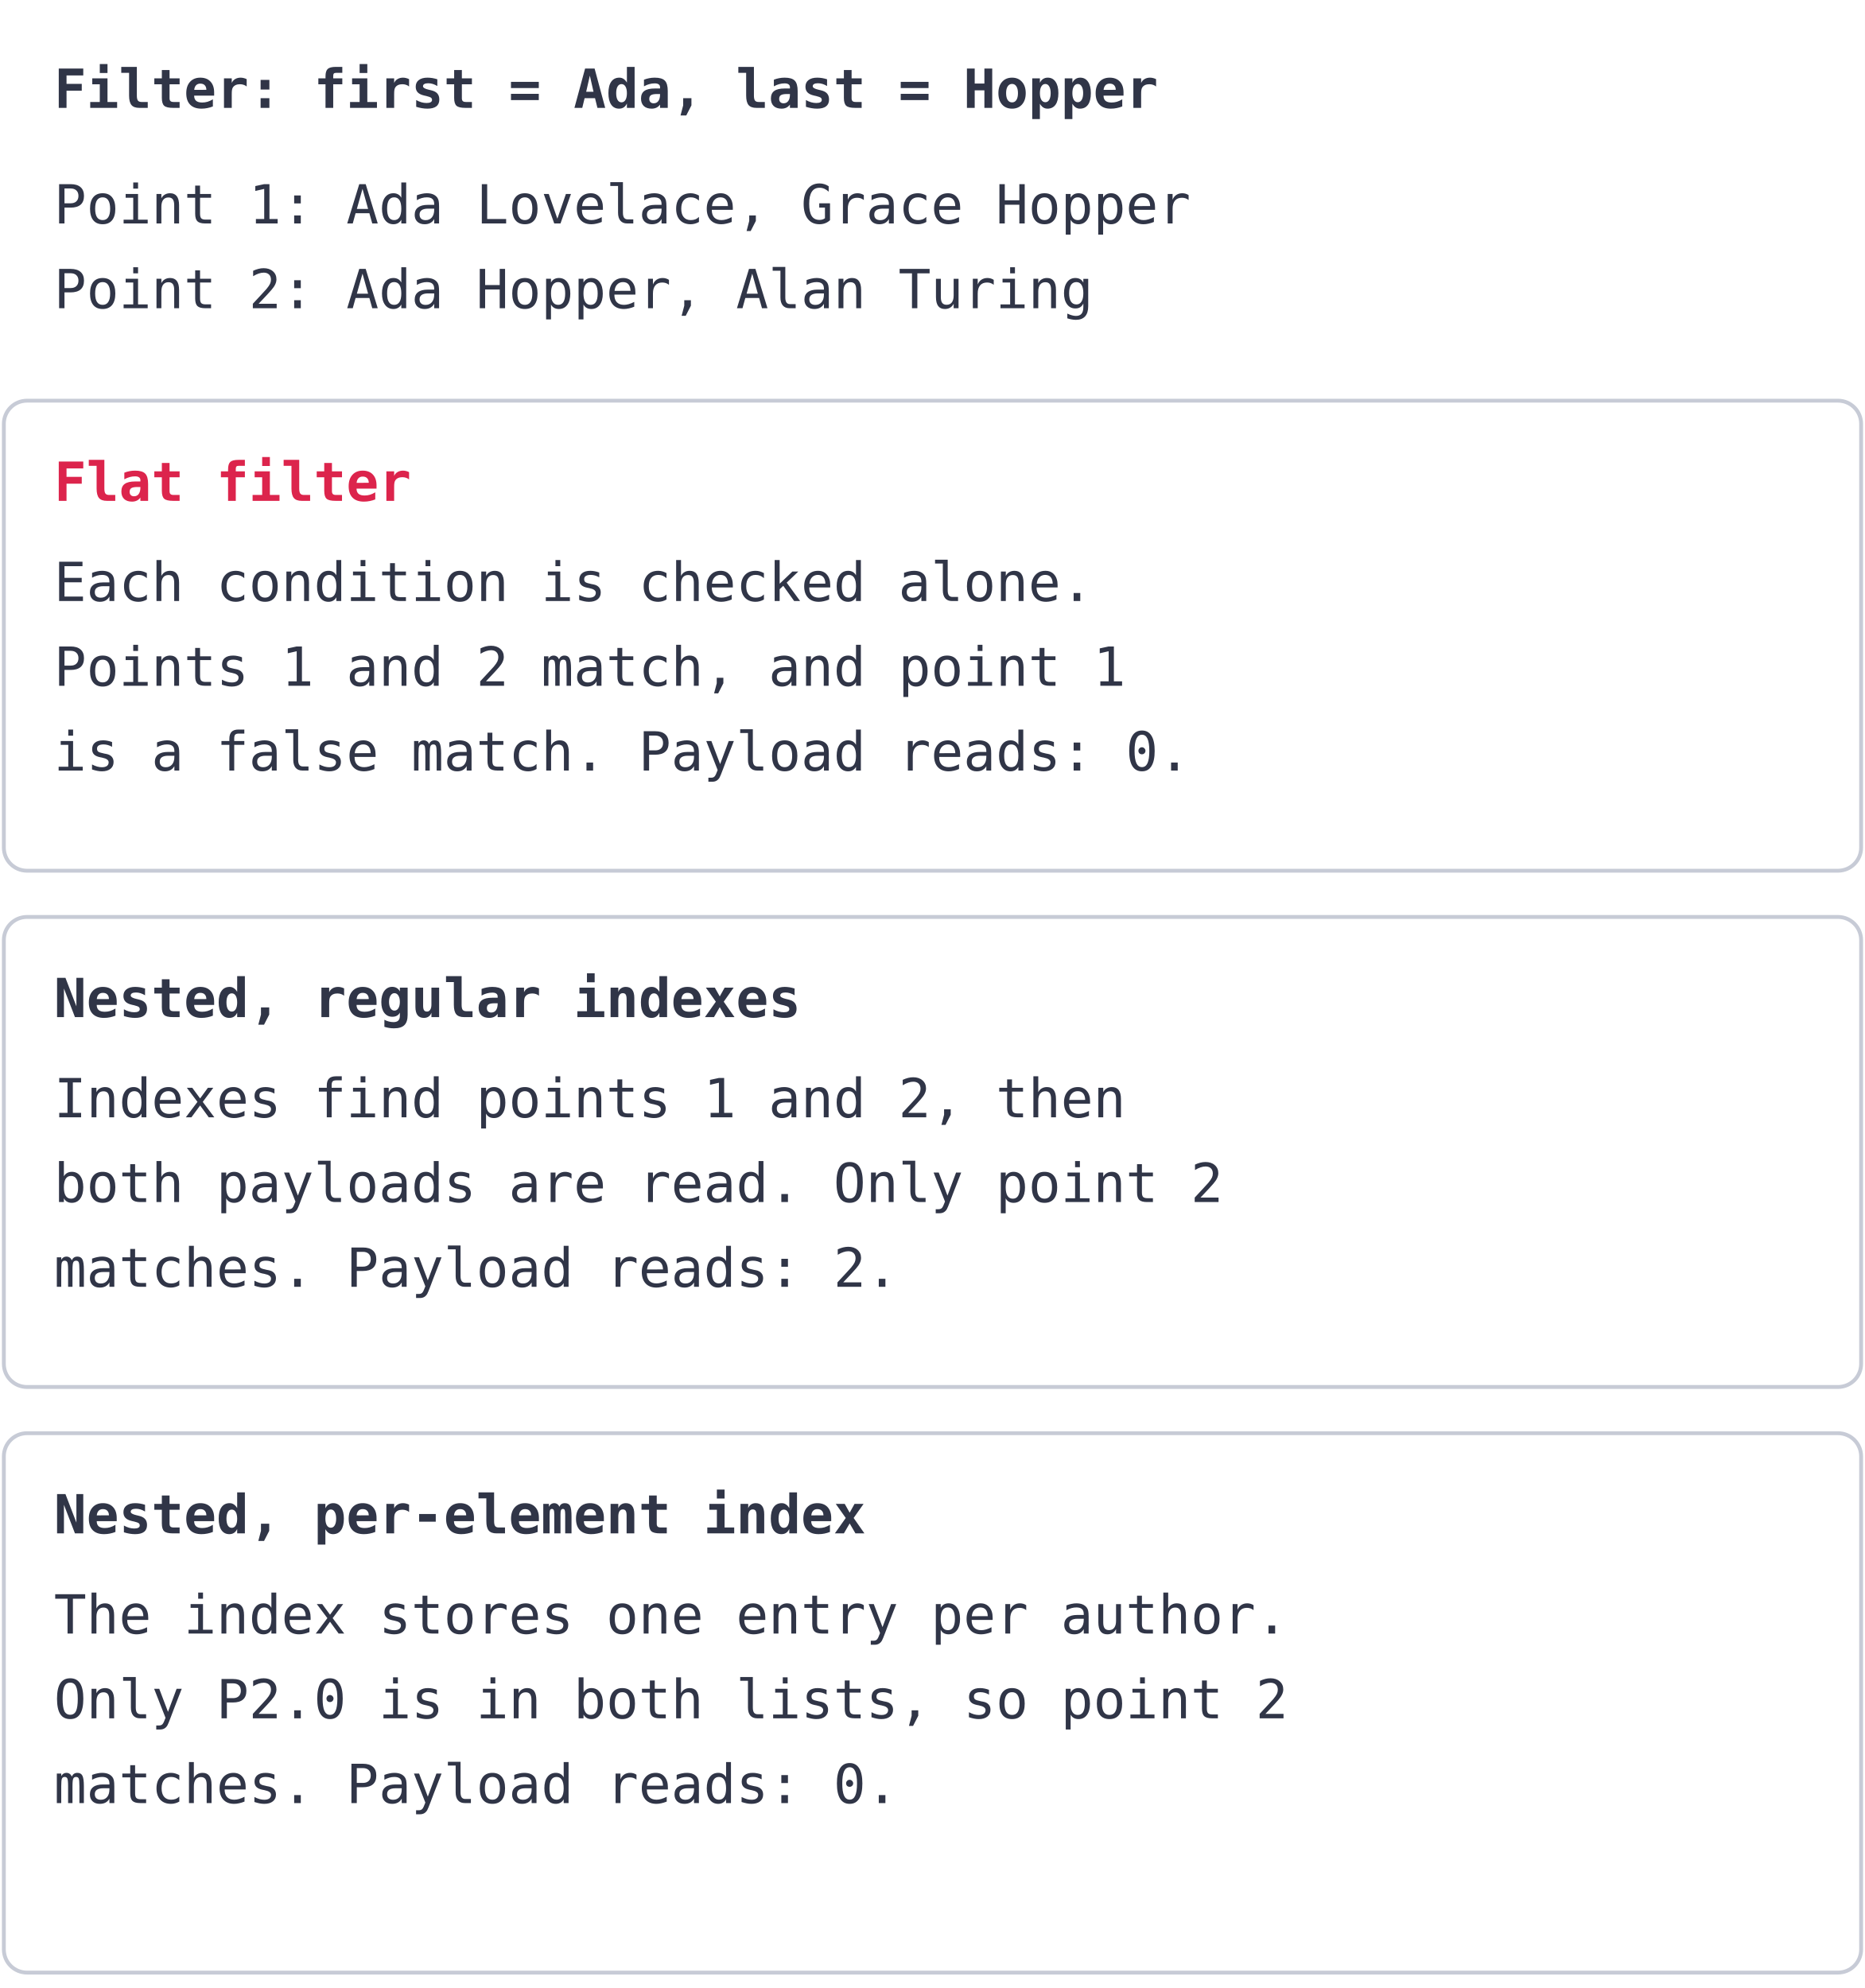
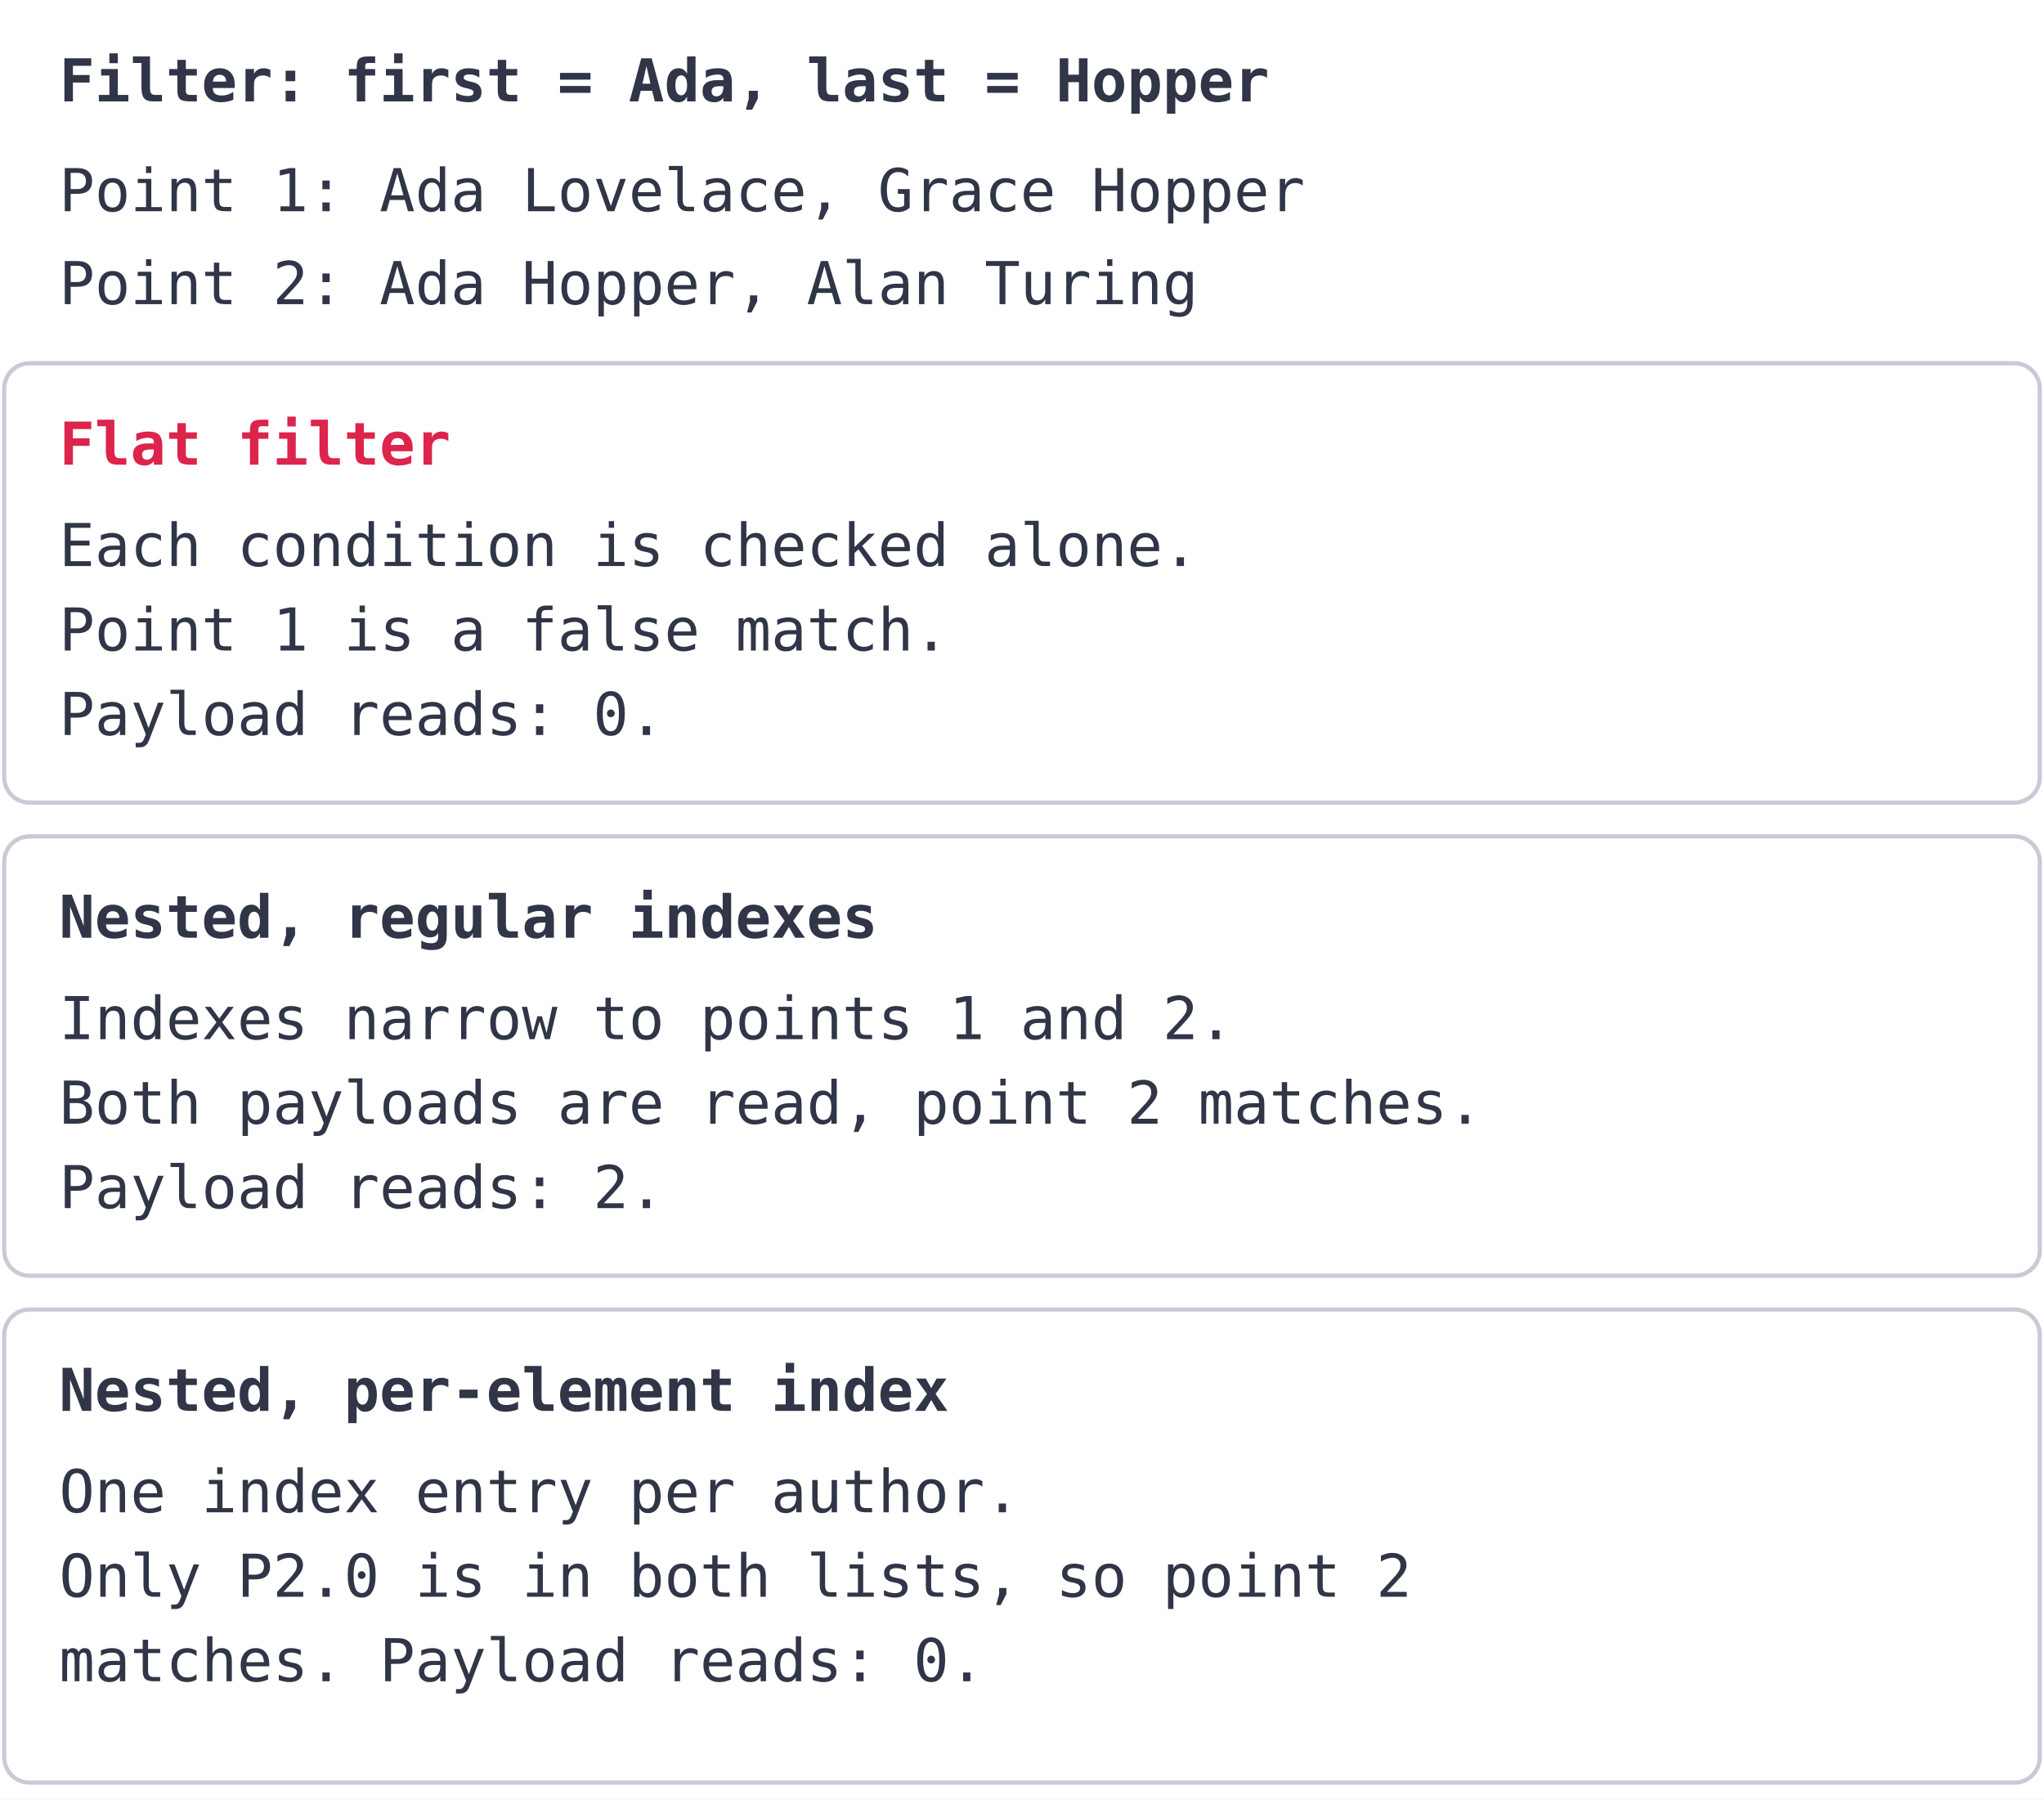
- <svg xmlns="http://www.w3.org/2000/svg" viewBox="0 0 484 516" width="484" height="516" font-family="ui-monospace, Menlo, monospace" font-size="14">
-   <rect width="484" height="516" fill="#ffffff" />
-   <text x="14" y="28" font-weight="700" fill="#303547">Filter: first = Ada, last = Hopper</text>
-   <text x="14" y="58" fill="#303547">Point 1: Ada Lovelace, Grace Hopper</text>
-   <text x="14" y="80" fill="#303547">Point 2: Ada Hopper, Alan Turing</text>
+ <svg xmlns="http://www.w3.org/2000/svg" viewBox="0 0 484 426" width="484" height="426" font-family="ui-monospace, Menlo, monospace" font-size="14">
+   <rect width="484" height="426" fill="#ffffff" />
+   <text x="14" y="24" font-weight="700" fill="#303547">Filter: first = Ada, last = Hopper</text>
+   <text x="14" y="50" fill="#303547">Point 1: Ada Lovelace, Grace Hopper</text>
+   <text x="14" y="72" fill="#303547">Point 2: Ada Hopper, Alan Turing</text>
  <g stroke="#c7cbd6" fill="none">
-     <rect x="1" y="104" width="482" height="122" rx="6" />
-     <rect x="1" y="238" width="482" height="122" rx="6" />
-     <rect x="1" y="372" width="482" height="140" rx="6" />
+     <rect x="1" y="86" width="482" height="104" rx="6" />
+     <rect x="1" y="198" width="482" height="104" rx="6" />
+     <rect x="1" y="310" width="482" height="112" rx="6" />
  </g>
-   <text x="14" y="130" font-weight="700" fill="#dc244c">Flat filter</text>
-   <text x="14" y="156" fill="#303547">Each condition is checked alone.</text>
-   <text x="14" y="178" fill="#303547">Points 1 and 2 match, and point 1</text>
-   <text x="14" y="200" fill="#303547">is a false match. Payload reads: 0.</text>
-   <text x="14" y="264" font-weight="700" fill="#303547">Nested, regular indexes</text>
-   <text x="14" y="290" fill="#303547">Indexes find points 1 and 2, then</text>
-   <text x="14" y="312" fill="#303547">both payloads are read. Only point 2</text>
-   <text x="14" y="334" fill="#303547">matches. Payload reads: 2.</text>
-   <text x="14" y="398" font-weight="700" fill="#303547">Nested, per-element index</text>
-   <text x="14" y="424" fill="#303547">The index stores one entry per author.</text>
-   <text x="14" y="446" fill="#303547">Only P2.0 is in both lists, so point 2</text>
-   <text x="14" y="468" fill="#303547">matches. Payload reads: 0.</text>
+   <text x="14" y="110" font-weight="700" fill="#dc244c">Flat filter</text>
+   <text x="14" y="134" fill="#303547">Each condition is checked alone.</text>
+   <text x="14" y="154" fill="#303547">Point 1 is a false match.</text>
+   <text x="14" y="174" fill="#303547">Payload reads: 0.</text>
+   <text x="14" y="222" font-weight="700" fill="#303547">Nested, regular indexes</text>
+   <text x="14" y="246" fill="#303547">Indexes narrow to points 1 and 2.</text>
+   <text x="14" y="266" fill="#303547">Both payloads are read, point 2 matches.</text>
+   <text x="14" y="286" fill="#303547">Payload reads: 2.</text>
+   <text x="14" y="334" font-weight="700" fill="#303547">Nested, per-element index</text>
+   <text x="14" y="358" fill="#303547">One index entry per author.</text>
+   <text x="14" y="378" fill="#303547">Only P2.0 is in both lists, so point 2</text>
+   <text x="14" y="398" fill="#303547">matches. Payload reads: 0.</text>
</svg>
